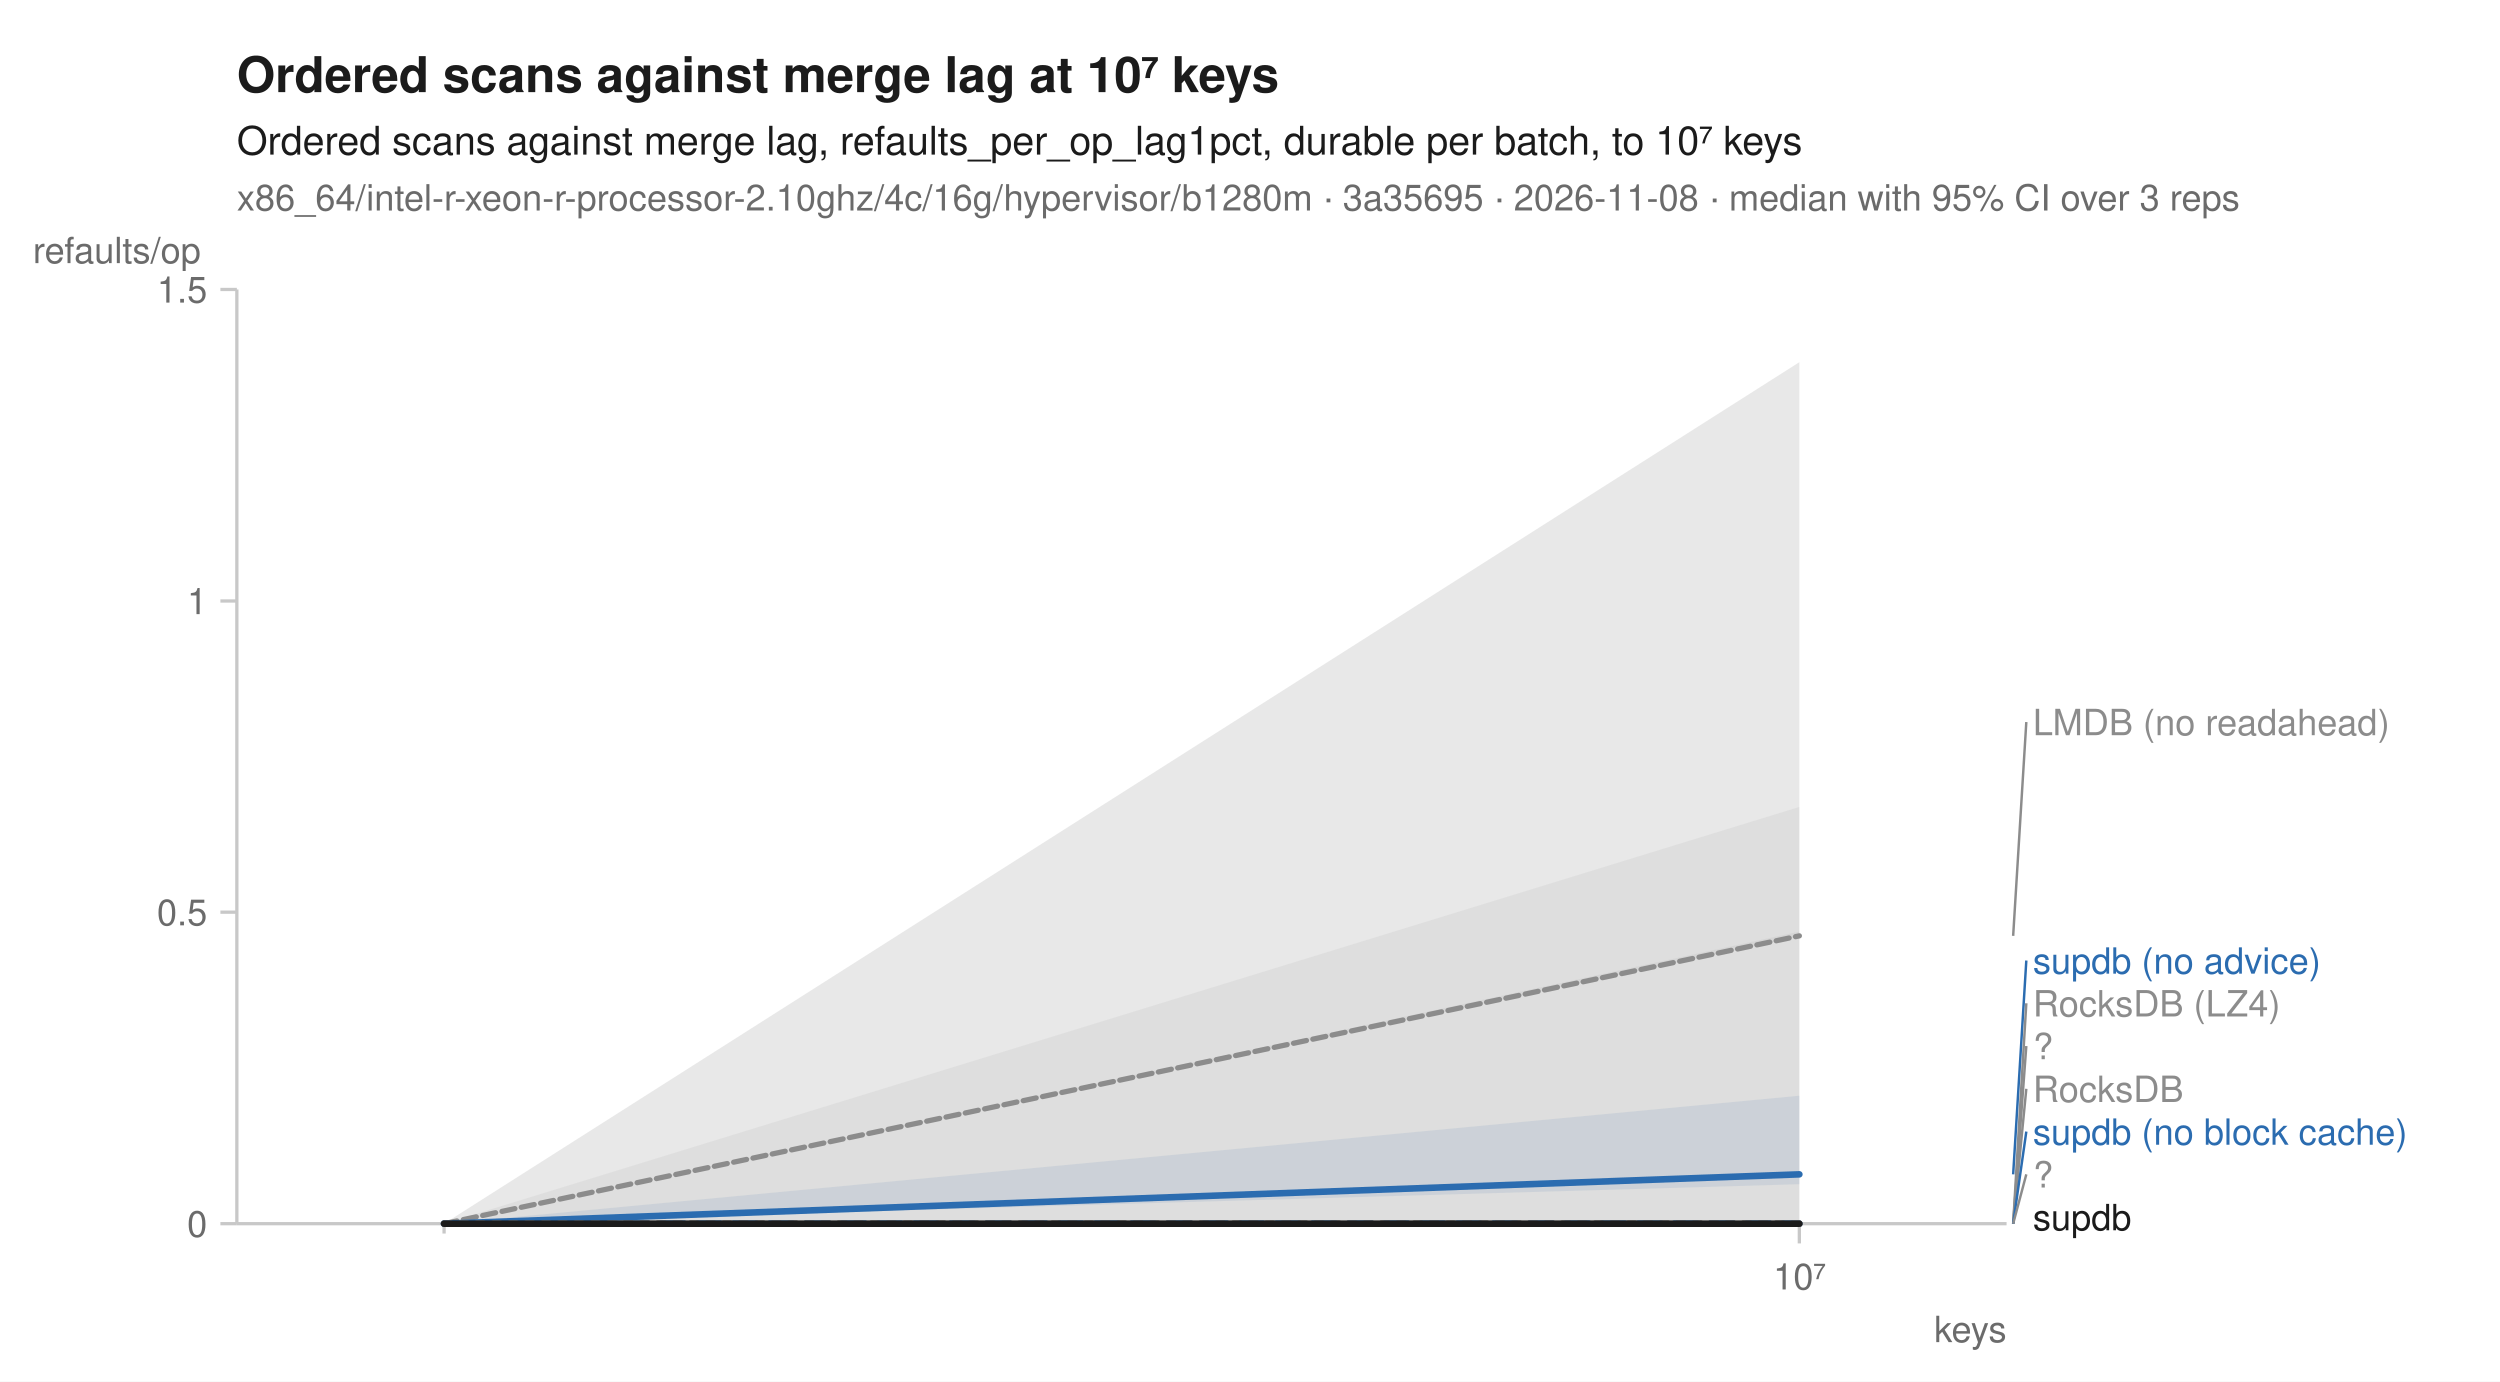
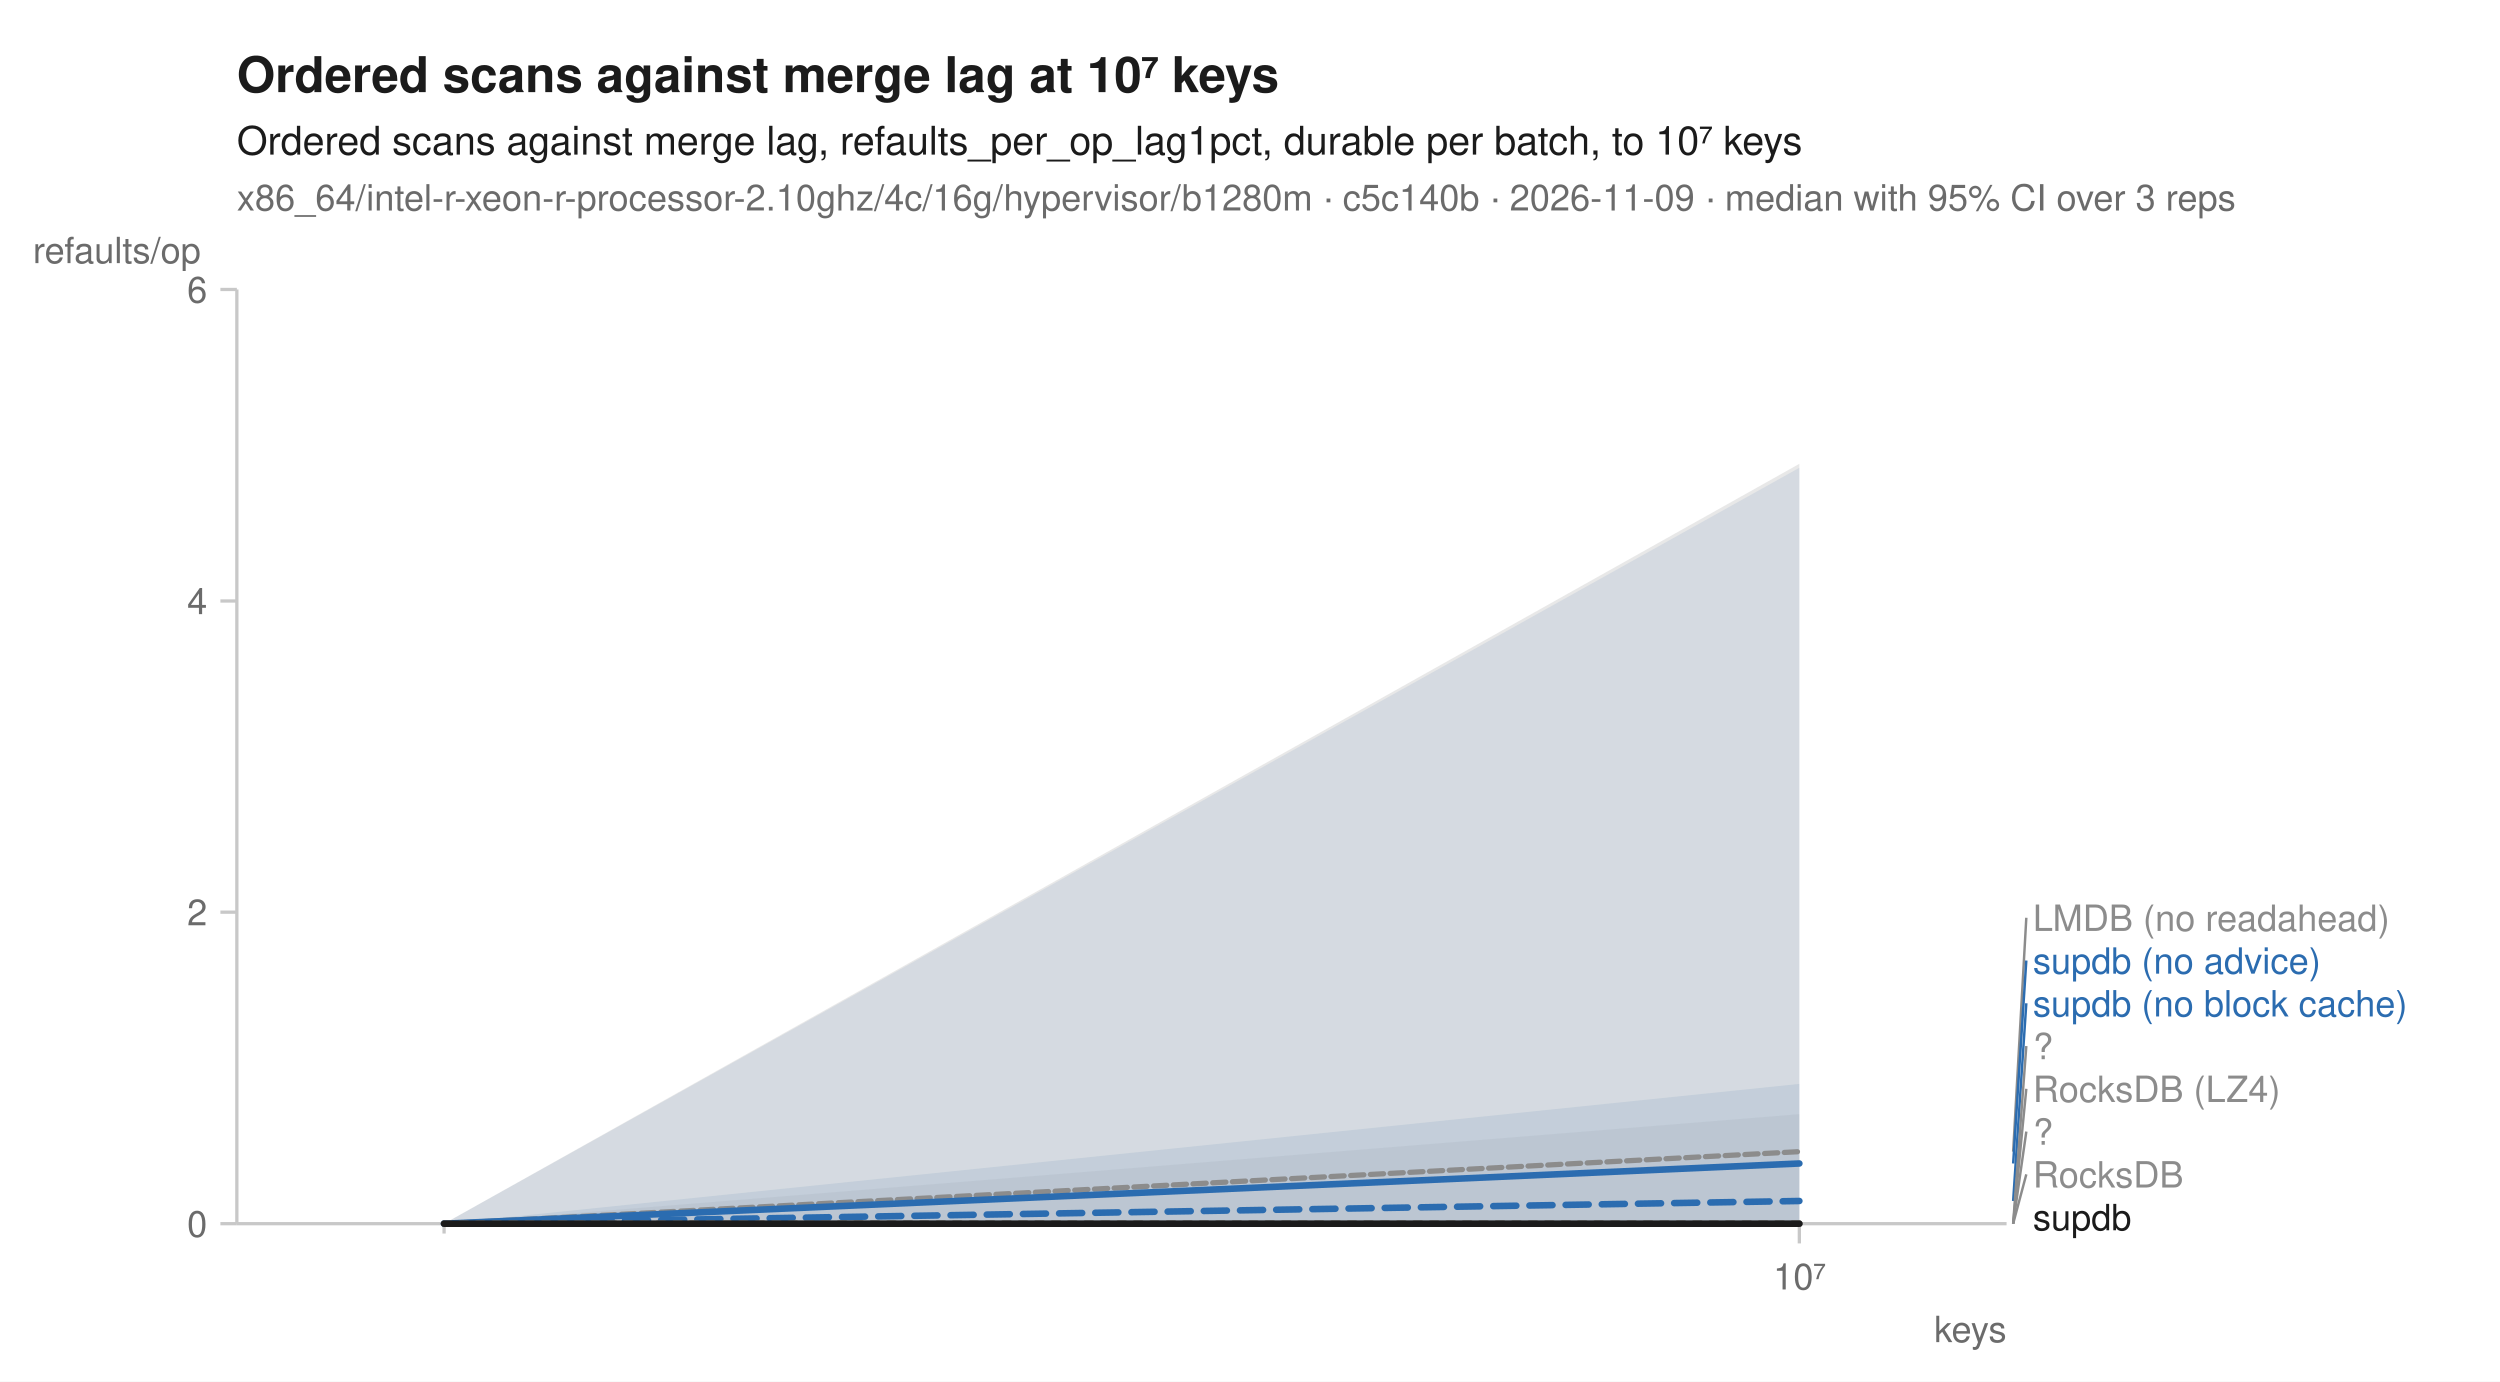
<svg xmlns="http://www.w3.org/2000/svg" width="760" height="420" viewBox="0 0 760 420" font-family="-apple-system, BlinkMacSystemFont, 'Segoe UI', Helvetica, Arial, sans-serif" fill="#1b1b1b">
  <rect width="760" height="420" fill="white" />
  <text x="72" y="28" font-size="15" font-weight="600">Ordered scans against merge lag at 10⁷ keys</text>
  <text x="72" y="47" font-size="12">Ordered scans against merge lag, refaults_per_op_lag1pct, durable per batch, to 10⁷ keys</text>
-   <text x="72" y="64" font-size="11" fill="#6b6b6b">x86_64/intel-r-xeon-r-processor-2.10ghz/4c/16g/hypervisor/b1280m · 3a35695 · 2026-11-08 · median with 95% CI over 3 reps</text>
+   <text x="72" y="64" font-size="11" fill="#6b6b6b">x86_64/intel-r-xeon-r-processor-2.10ghz/4c/16g/hypervisor/b1280m · c5c140b · 2026-11-09 · median with 95% CI over 3 reps</text>
  <line x1="72" y1="372" x2="610" y2="372" stroke="#c8c8c8" stroke-width="1" />
  <line x1="72" y1="88" x2="72" y2="372" stroke="#c8c8c8" stroke-width="1" />
  <line x1="135.0" y1="372" x2="135.0" y2="375" stroke="#c8c8c8" stroke-width="1" />
  <line x1="547.0" y1="372" x2="547.0" y2="378" stroke="#c8c8c8" stroke-width="1" />
  <text x="547.0" y="392" font-size="11" text-anchor="middle" fill="#6b6b6b">10⁷</text>
  <text x="610" y="408" font-size="11" text-anchor="end" fill="#6b6b6b">keys</text>
  <line x1="67" y1="372.0" x2="72" y2="372.0" stroke="#c8c8c8" stroke-width="1" />
  <text x="63" y="376.0" font-size="11" text-anchor="end" fill="#6b6b6b">0</text>
  <line x1="67" y1="277.3" x2="72" y2="277.3" stroke="#c8c8c8" stroke-width="1" />
-   <text x="63" y="281.3" font-size="11" text-anchor="end" fill="#6b6b6b">0.5</text>
+   <text x="63" y="281.3" font-size="11" text-anchor="end" fill="#6b6b6b">2</text>
  <line x1="67" y1="182.7" x2="72" y2="182.7" stroke="#c8c8c8" stroke-width="1" />
-   <text x="63" y="186.7" font-size="11" text-anchor="end" fill="#6b6b6b">1</text>
+   <text x="63" y="186.7" font-size="11" text-anchor="end" fill="#6b6b6b">4</text>
  <line x1="67" y1="88.0" x2="72" y2="88.0" stroke="#c8c8c8" stroke-width="1" />
-   <text x="63" y="92.0" font-size="11" text-anchor="end" fill="#6b6b6b">1.5</text>
+   <text x="63" y="92.0" font-size="11" text-anchor="end" fill="#6b6b6b">6</text>
  <text x="10" y="80" font-size="11" text-anchor="start" fill="#6b6b6b">refaults/op</text>
  <path d="M135.0,372.0 L547.0,372.0 L547.0,372.0 L135.0,372.0 Z" fill="#8c8c8c" fill-opacity="0.10" />
-   <path d="M135.0,372.0 L547.0,283.2 L547.0,284.7 L135.0,372.0 Z" fill="#8c8c8c" fill-opacity="0.10" />
-   <path d="M135.0,372.0 L547.0,245.3 L547.0,372.0 L135.0,372.0 Z" fill="#8c8c8c" fill-opacity="0.10" />
+   <path d="M135.0,372.0 L547.0,350.0 L547.0,350.3 L135.0,372.0 Z" fill="#8c8c8c" fill-opacity="0.10" />
+   <path d="M135.0,372.0 L547.0,338.7 L547.0,372.0 L135.0,372.0 Z" fill="#8c8c8c" fill-opacity="0.10" />
  <path d="M135.0,372.0 L547.0,372.0 L547.0,372.0 L135.0,372.0 Z" fill="#8c8c8c" fill-opacity="0.10" />
-   <path d="M135.0,372.0 L547.0,372.0 L547.0,372.0 L135.0,372.0 Z" fill="#2b6cb0" fill-opacity="0.10" />
-   <path d="M135.0,372.0 L547.0,333.1 L547.0,360.0 L135.0,372.0 Z" fill="#2b6cb0" fill-opacity="0.10" />
+   <path d="M135.0,372.0 L547.0,142.2 L547.0,372.0 L135.0,372.0 Z" fill="#2b6cb0" fill-opacity="0.10" />
+   <path d="M135.0,372.0 L547.0,329.5 L547.0,372.0 L135.0,372.0 Z" fill="#2b6cb0" fill-opacity="0.10" />
  <path d="M135.0,372.0 L547.0,372.0 L547.0,372.0 L135.0,372.0 Z" fill="#8c8c8c" fill-opacity="0.10" />
-   <path d="M135.0,372.0 L547.0,110.1 L547.0,372.0 L135.0,372.0 Z" fill="#1b1b1b" fill-opacity="0.10" />
+   <path d="M135.0,372.0 L547.0,141.0 L547.0,372.0 L135.0,372.0 Z" fill="#1b1b1b" fill-opacity="0.10" />
  <path d="M135.0,372.0 L547.0,372.0 " fill="none" stroke="#8c8c8c" stroke-width="1.6" stroke-linejoin="round" stroke-linecap="round" stroke-dasharray="1,3" />
-   <path d="M135.0,372.0 L547.0,284.5 " fill="none" stroke="#8c8c8c" stroke-width="1.6" stroke-linejoin="round" stroke-linecap="round" stroke-dasharray="4,2" />
+   <path d="M135.0,372.0 L547.0,350.1 " fill="none" stroke="#8c8c8c" stroke-width="1.6" stroke-linejoin="round" stroke-linecap="round" stroke-dasharray="4,2" />
  <path d="M135.0,372.0 L547.0,372.0 " fill="none" stroke="#8c8c8c" stroke-width="2" stroke-linejoin="round" stroke-linecap="round" stroke-dasharray="2,3" />
  <path d="M135.0,372.0 L547.0,372.0 " fill="none" stroke="#8c8c8c" stroke-width="1.6" stroke-linejoin="round" stroke-linecap="round" stroke-dasharray="7,4" />
-   <path d="M135.0,372.0 L547.0,372.0 " fill="none" stroke="#2b6cb0" stroke-width="2" stroke-linejoin="round" stroke-linecap="round" stroke-dasharray="7,4" />
-   <path d="M135.0,372.0 L547.0,357.0 " fill="none" stroke="#2b6cb0" stroke-width="2" stroke-linejoin="round" stroke-linecap="round" />
+   <path d="M135.0,372.0 L547.0,365.1 " fill="none" stroke="#2b6cb0" stroke-width="2" stroke-linejoin="round" stroke-linecap="round" stroke-dasharray="7,4" />
+   <path d="M135.0,372.0 L547.0,353.7 " fill="none" stroke="#2b6cb0" stroke-width="2" stroke-linejoin="round" stroke-linecap="round" />
  <path d="M135.0,372.0 L547.0,372.0 " fill="none" stroke="#8c8c8c" stroke-width="2" stroke-linejoin="round" stroke-linecap="round" stroke-dasharray="2,3" />
  <path d="M135.0,372.0 L547.0,372.0 " fill="none" stroke="#1b1b1b" stroke-width="2" stroke-linejoin="round" stroke-linecap="round" />
-   <line x1="612.0" y1="284.5" x2="616.0" y2="219.5" stroke="#8c8c8c" stroke-width="0.75" />
-   <text x="618.0" y="223.5" font-size="11" fill="#8c8c8c">LMDB (no readahead)</text>
-   <line x1="612.0" y1="357.0" x2="616.0" y2="292.0" stroke="#2b6cb0" stroke-width="0.75" />
+   <line x1="612.0" y1="350.1" x2="616.0" y2="279.0" stroke="#8c8c8c" stroke-width="0.75" />
+   <text x="618.0" y="283.0" font-size="11" fill="#8c8c8c">LMDB (no readahead)</text>
+   <line x1="612.0" y1="353.7" x2="616.0" y2="292.0" stroke="#2b6cb0" stroke-width="0.75" />
  <text x="618.0" y="296.0" font-size="11" fill="#2b6cb0">supdb (no advice)</text>
-   <line x1="612.0" y1="372.0" x2="616.0" y2="305.0" stroke="#8c8c8c" stroke-width="0.75" />
-   <text x="618.0" y="309.0" font-size="11" fill="#8c8c8c">RocksDB (LZ4)</text>
+   <line x1="612.0" y1="365.1" x2="616.0" y2="305.0" stroke="#2b6cb0" stroke-width="0.75" />
+   <text x="618.0" y="309.0" font-size="11" fill="#2b6cb0">supdb (no block cache)</text>
  <line x1="612.0" y1="372.0" x2="616.0" y2="318.0" stroke="#8c8c8c" stroke-width="0.75" />
  <text x="618.0" y="322.0" font-size="11" fill="#8c8c8c">?</text>
  <line x1="612.0" y1="372.0" x2="616.0" y2="331.0" stroke="#8c8c8c" stroke-width="0.75" />
-   <text x="618.0" y="335.0" font-size="11" fill="#8c8c8c">RocksDB</text>
-   <line x1="612.0" y1="372.0" x2="616.0" y2="344.0" stroke="#2b6cb0" stroke-width="0.75" />
-   <text x="618.0" y="348.0" font-size="11" fill="#2b6cb0">supdb (no block cache)</text>
+   <text x="618.0" y="335.0" font-size="11" fill="#8c8c8c">RocksDB (LZ4)</text>
+   <line x1="612.0" y1="372.0" x2="616.0" y2="344.0" stroke="#8c8c8c" stroke-width="0.75" />
+   <text x="618.0" y="348.0" font-size="11" fill="#8c8c8c">?</text>
  <line x1="612.0" y1="372.0" x2="616.0" y2="357.0" stroke="#8c8c8c" stroke-width="0.75" />
-   <text x="618.0" y="361.0" font-size="11" fill="#8c8c8c">?</text>
+   <text x="618.0" y="361.0" font-size="11" fill="#8c8c8c">RocksDB</text>
  <text x="618.0" y="374.0" font-size="11" fill="#1b1b1b">supdb</text>
</svg>
